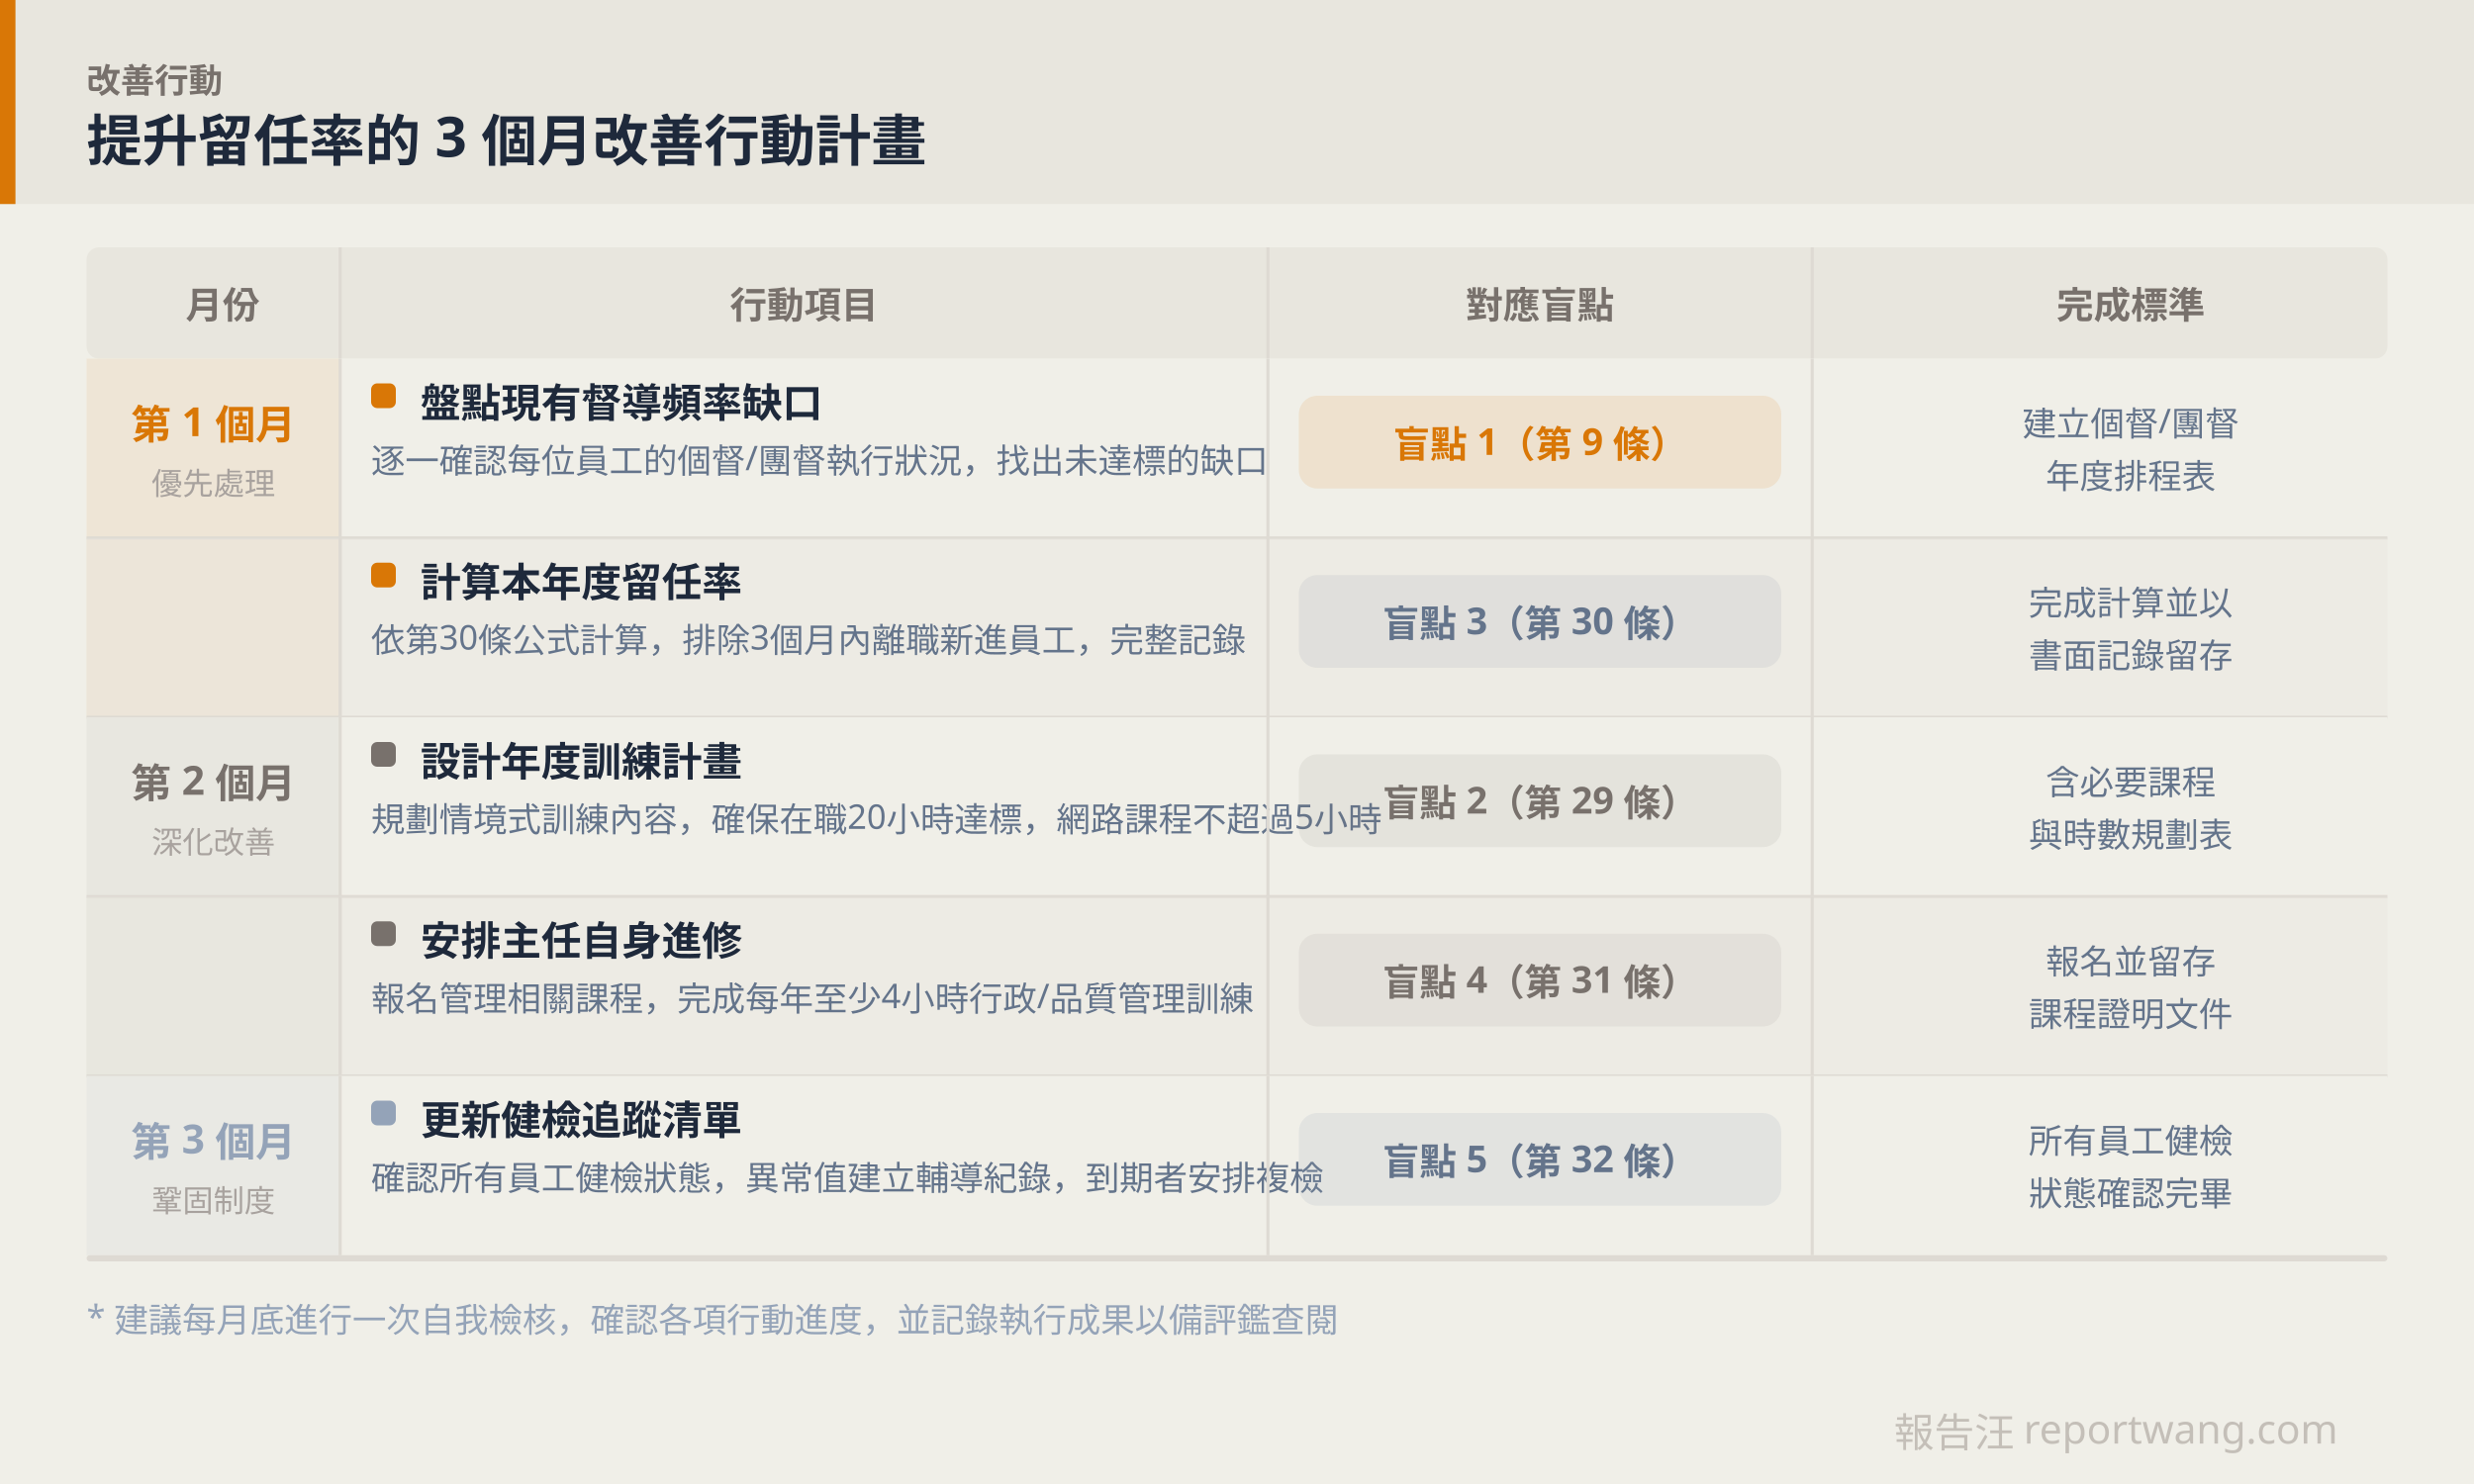
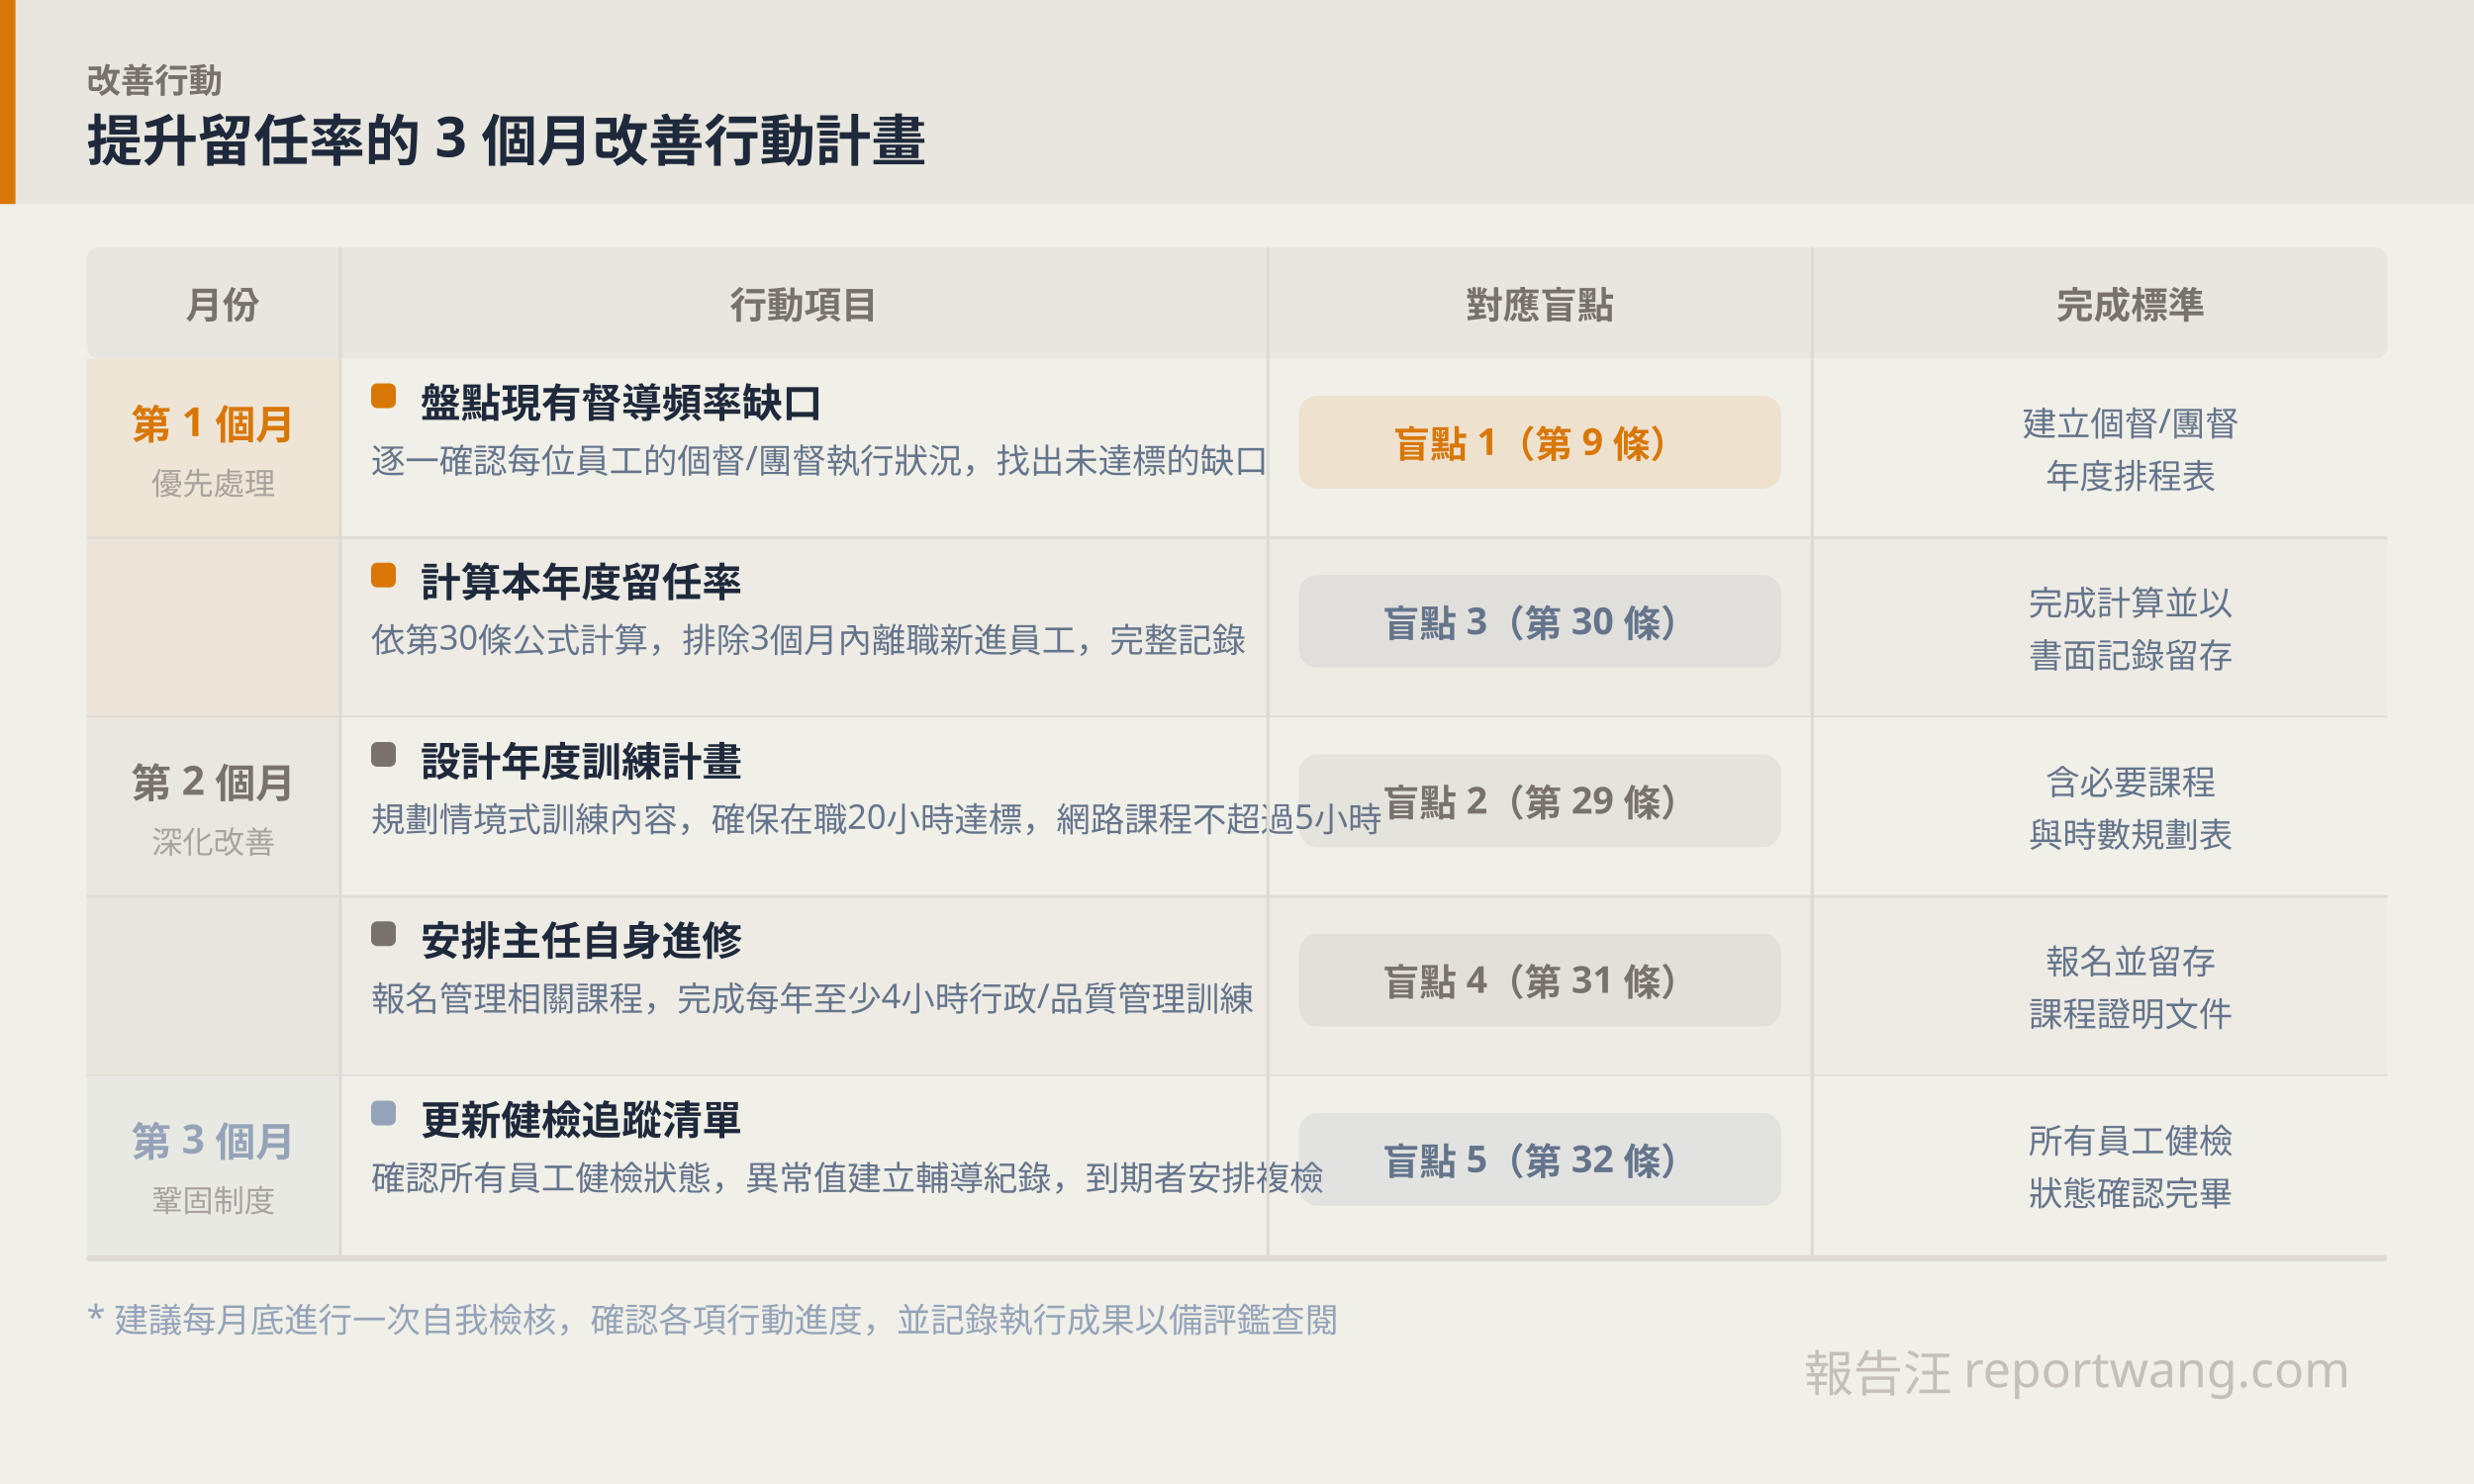
<svg xmlns="http://www.w3.org/2000/svg" width="800" height="480" viewBox="0 0 800 480" font-family="'Noto Sans TC', sans-serif">
  <rect width="800" height="480" fill="#f0efe8" />
  <rect x="0" y="0" width="800" height="66" fill="#e8e6de" />
  <rect x="0" y="0" width="5" height="66" fill="#d97706" />
  <text x="28" y="30" font-size="11" fill="#78716c" font-weight="600">改善行動</text>
  <text x="28" y="52" font-size="18" fill="#1e293b" font-weight="800">提升留任率的 3 個月改善行動計畫</text>
  <rect x="28" y="80" width="744" height="36" rx="4" fill="#e8e6de" />
  <text x="72" y="103" font-size="12" fill="#78716c" text-anchor="middle" font-weight="700">月份</text>
  <line x1="110" y1="80" x2="110" y2="116" stroke="#dedad3" stroke-width="1" />
  <text x="260" y="103" font-size="12" fill="#78716c" text-anchor="middle" font-weight="700">行動項目</text>
  <line x1="410" y1="80" x2="410" y2="116" stroke="#dedad3" stroke-width="1" />
  <text x="498" y="103" font-size="12" fill="#78716c" text-anchor="middle" font-weight="700">對應盲點</text>
  <line x1="586" y1="80" x2="586" y2="116" stroke="#dedad3" stroke-width="1" />
  <text x="689" y="103" font-size="12" fill="#78716c" text-anchor="middle" font-weight="700">完成標準</text>
  <rect x="28" y="116" width="744" height="58" rx="0" fill="#f0efe8" />
  <rect x="28" y="116" width="82" height="116" rx="0" fill="#d97706" opacity="0.08" />
  <text x="69" y="142" font-size="13" fill="#d97706" text-anchor="middle" font-weight="800">第 1 個月</text>
  <text x="69" y="160" font-size="10" fill="#a8a29e" text-anchor="middle">優先處理</text>
  <line x1="110" y1="116" x2="110" y2="232" stroke="#dedad3" stroke-width="1" />
  <rect x="120" y="124" width="8" height="8" rx="2" fill="#d97706" />
  <text x="136" y="135" font-size="13" fill="#1e293b" font-weight="700">盤點現有督導頻率缺口</text>
  <text x="120" y="153" font-size="11" fill="#64748b">逐一確認每位員工的個督/團督執行狀況，找出未達標的缺口</text>
  <line x1="410" y1="116" x2="410" y2="174" stroke="#dedad3" stroke-width="1" />
  <rect x="420" y="128" width="156" height="30" rx="6" fill="#d97706" opacity="0.12" />
  <text x="498" y="148" font-size="12" fill="#d97706" text-anchor="middle" font-weight="700">盲點 1（第 9 條）</text>
  <line x1="586" y1="116" x2="586" y2="174" stroke="#dedad3" stroke-width="1" />
  <text x="689" y="141" font-size="11" fill="#64748b" text-anchor="middle">建立個督/團督</text>
  <text x="689" y="158" font-size="11" fill="#64748b" text-anchor="middle">年度排程表</text>
  <line x1="28" y1="174" x2="772" y2="174" stroke="#dedad3" stroke-width="1" />
  <rect x="28" y="174" width="744" height="58" rx="0" fill="#e8e6de" opacity="0.4" />
  <line x1="110" y1="174" x2="110" y2="232" stroke="#dedad3" stroke-width="1" />
  <rect x="120" y="182" width="8" height="8" rx="2" fill="#d97706" />
  <text x="136" y="193" font-size="13" fill="#1e293b" font-weight="700">計算本年度留任率</text>
  <text x="120" y="211" font-size="11" fill="#64748b">依第30條公式計算，排除3個月內離職新進員工，完整記錄</text>
  <line x1="410" y1="174" x2="410" y2="232" stroke="#dedad3" stroke-width="1" />
  <rect x="420" y="186" width="156" height="30" rx="6" fill="#64748b" opacity="0.1" />
  <text x="498" y="206" font-size="12" fill="#64748b" text-anchor="middle" font-weight="700">盲點 3（第 30 條）</text>
  <line x1="586" y1="174" x2="586" y2="232" stroke="#dedad3" stroke-width="1" />
  <text x="689" y="199" font-size="11" fill="#64748b" text-anchor="middle">完成計算並以</text>
  <text x="689" y="216" font-size="11" fill="#64748b" text-anchor="middle">書面記錄留存</text>
  <line x1="28" y1="232" x2="772" y2="232" stroke="#dedad3" stroke-width="1" />
  <rect x="28" y="232" width="744" height="58" rx="0" fill="#f0efe8" />
  <rect x="28" y="232" width="82" height="116" rx="0" fill="#78716c" opacity="0.07" />
  <text x="69" y="258" font-size="13" fill="#78716c" text-anchor="middle" font-weight="800">第 2 個月</text>
  <text x="69" y="276" font-size="10" fill="#a8a29e" text-anchor="middle">深化改善</text>
  <line x1="110" y1="232" x2="110" y2="348" stroke="#dedad3" stroke-width="1" />
  <rect x="120" y="240" width="8" height="8" rx="2" fill="#78716c" />
  <text x="136" y="251" font-size="13" fill="#1e293b" font-weight="700">設計年度訓練計畫</text>
  <text x="120" y="269" font-size="11" fill="#64748b">規劃情境式訓練內容，確保在職20小時達標，網路課程不超過5小時</text>
  <line x1="410" y1="232" x2="410" y2="290" stroke="#dedad3" stroke-width="1" />
  <rect x="420" y="244" width="156" height="30" rx="6" fill="#78716c" opacity="0.1" />
  <text x="498" y="264" font-size="12" fill="#78716c" text-anchor="middle" font-weight="700">盲點 2（第 29 條）</text>
  <line x1="586" y1="232" x2="586" y2="290" stroke="#dedad3" stroke-width="1" />
  <text x="689" y="257" font-size="11" fill="#64748b" text-anchor="middle">含必要課程</text>
  <text x="689" y="274" font-size="11" fill="#64748b" text-anchor="middle">與時數規劃表</text>
  <line x1="28" y1="290" x2="772" y2="290" stroke="#dedad3" stroke-width="1" />
  <rect x="28" y="290" width="744" height="58" rx="0" fill="#e8e6de" opacity="0.4" />
  <line x1="110" y1="290" x2="110" y2="348" stroke="#dedad3" stroke-width="1" />
  <rect x="120" y="298" width="8" height="8" rx="2" fill="#78716c" />
  <text x="136" y="309" font-size="13" fill="#1e293b" font-weight="700">安排主任自身進修</text>
  <text x="120" y="327" font-size="11" fill="#64748b">報名管理相關課程，完成每年至少4小時行政/品質管理訓練</text>
  <line x1="410" y1="290" x2="410" y2="348" stroke="#dedad3" stroke-width="1" />
  <rect x="420" y="302" width="156" height="30" rx="6" fill="#a8a29e" opacity="0.15" />
  <text x="498" y="322" font-size="12" fill="#78716c" text-anchor="middle" font-weight="700">盲點 4（第 31 條）</text>
  <line x1="586" y1="290" x2="586" y2="348" stroke="#dedad3" stroke-width="1" />
  <text x="689" y="315" font-size="11" fill="#64748b" text-anchor="middle">報名並留存</text>
  <text x="689" y="332" font-size="11" fill="#64748b" text-anchor="middle">課程證明文件</text>
  <line x1="28" y1="348" x2="772" y2="348" stroke="#dedad3" stroke-width="1" />
  <rect x="28" y="348" width="744" height="58" rx="0" fill="#f0efe8" />
  <rect x="28" y="348" width="82" height="58" rx="0" fill="#94a3b8" opacity="0.08" />
  <text x="69" y="374" font-size="13" fill="#94a3b8" text-anchor="middle" font-weight="800">第 3 個月</text>
  <text x="69" y="392" font-size="10" fill="#a8a29e" text-anchor="middle">鞏固制度</text>
  <line x1="110" y1="348" x2="110" y2="406" stroke="#dedad3" stroke-width="1" />
  <rect x="120" y="356" width="8" height="8" rx="2" fill="#94a3b8" />
  <text x="136" y="367" font-size="13" fill="#1e293b" font-weight="700">更新健檢追蹤清單</text>
  <text x="120" y="385" font-size="11" fill="#64748b">確認所有員工健檢狀態，異常值建立輔導紀錄，到期者安排複檢</text>
  <line x1="410" y1="348" x2="410" y2="406" stroke="#dedad3" stroke-width="1" />
  <rect x="420" y="360" width="156" height="30" rx="6" fill="#94a3b8" opacity="0.15" />
  <text x="498" y="380" font-size="12" fill="#64748b" text-anchor="middle" font-weight="700">盲點 5（第 32 條）</text>
  <line x1="586" y1="348" x2="586" y2="406" stroke="#dedad3" stroke-width="1" />
  <text x="689" y="373" font-size="11" fill="#64748b" text-anchor="middle">所有員工健檢</text>
  <text x="689" y="390" font-size="11" fill="#64748b" text-anchor="middle">狀態確認完畢</text>
  <rect x="28" y="406" width="744" height="2" rx="1" fill="#dedad3" />
  <text x="28" y="430" font-size="11" fill="#94a3b8">* 建議每月底進行一次自我檢核，確認各項行動進度，並記錄執行成果以備評鑑查閱</text>
-   <text x="756" y="468" font-size="13" fill="#c4bfb8" text-anchor="end" font-weight="400">報告汪 reportwang.com</text>
+   <text x="760" y="450" font-size="16" fill="#c4bfb8" text-anchor="end" font-weight="400" font-family="'Noto Sans TC', sans-serif">報告汪 reportwang.com</text>
</svg>
